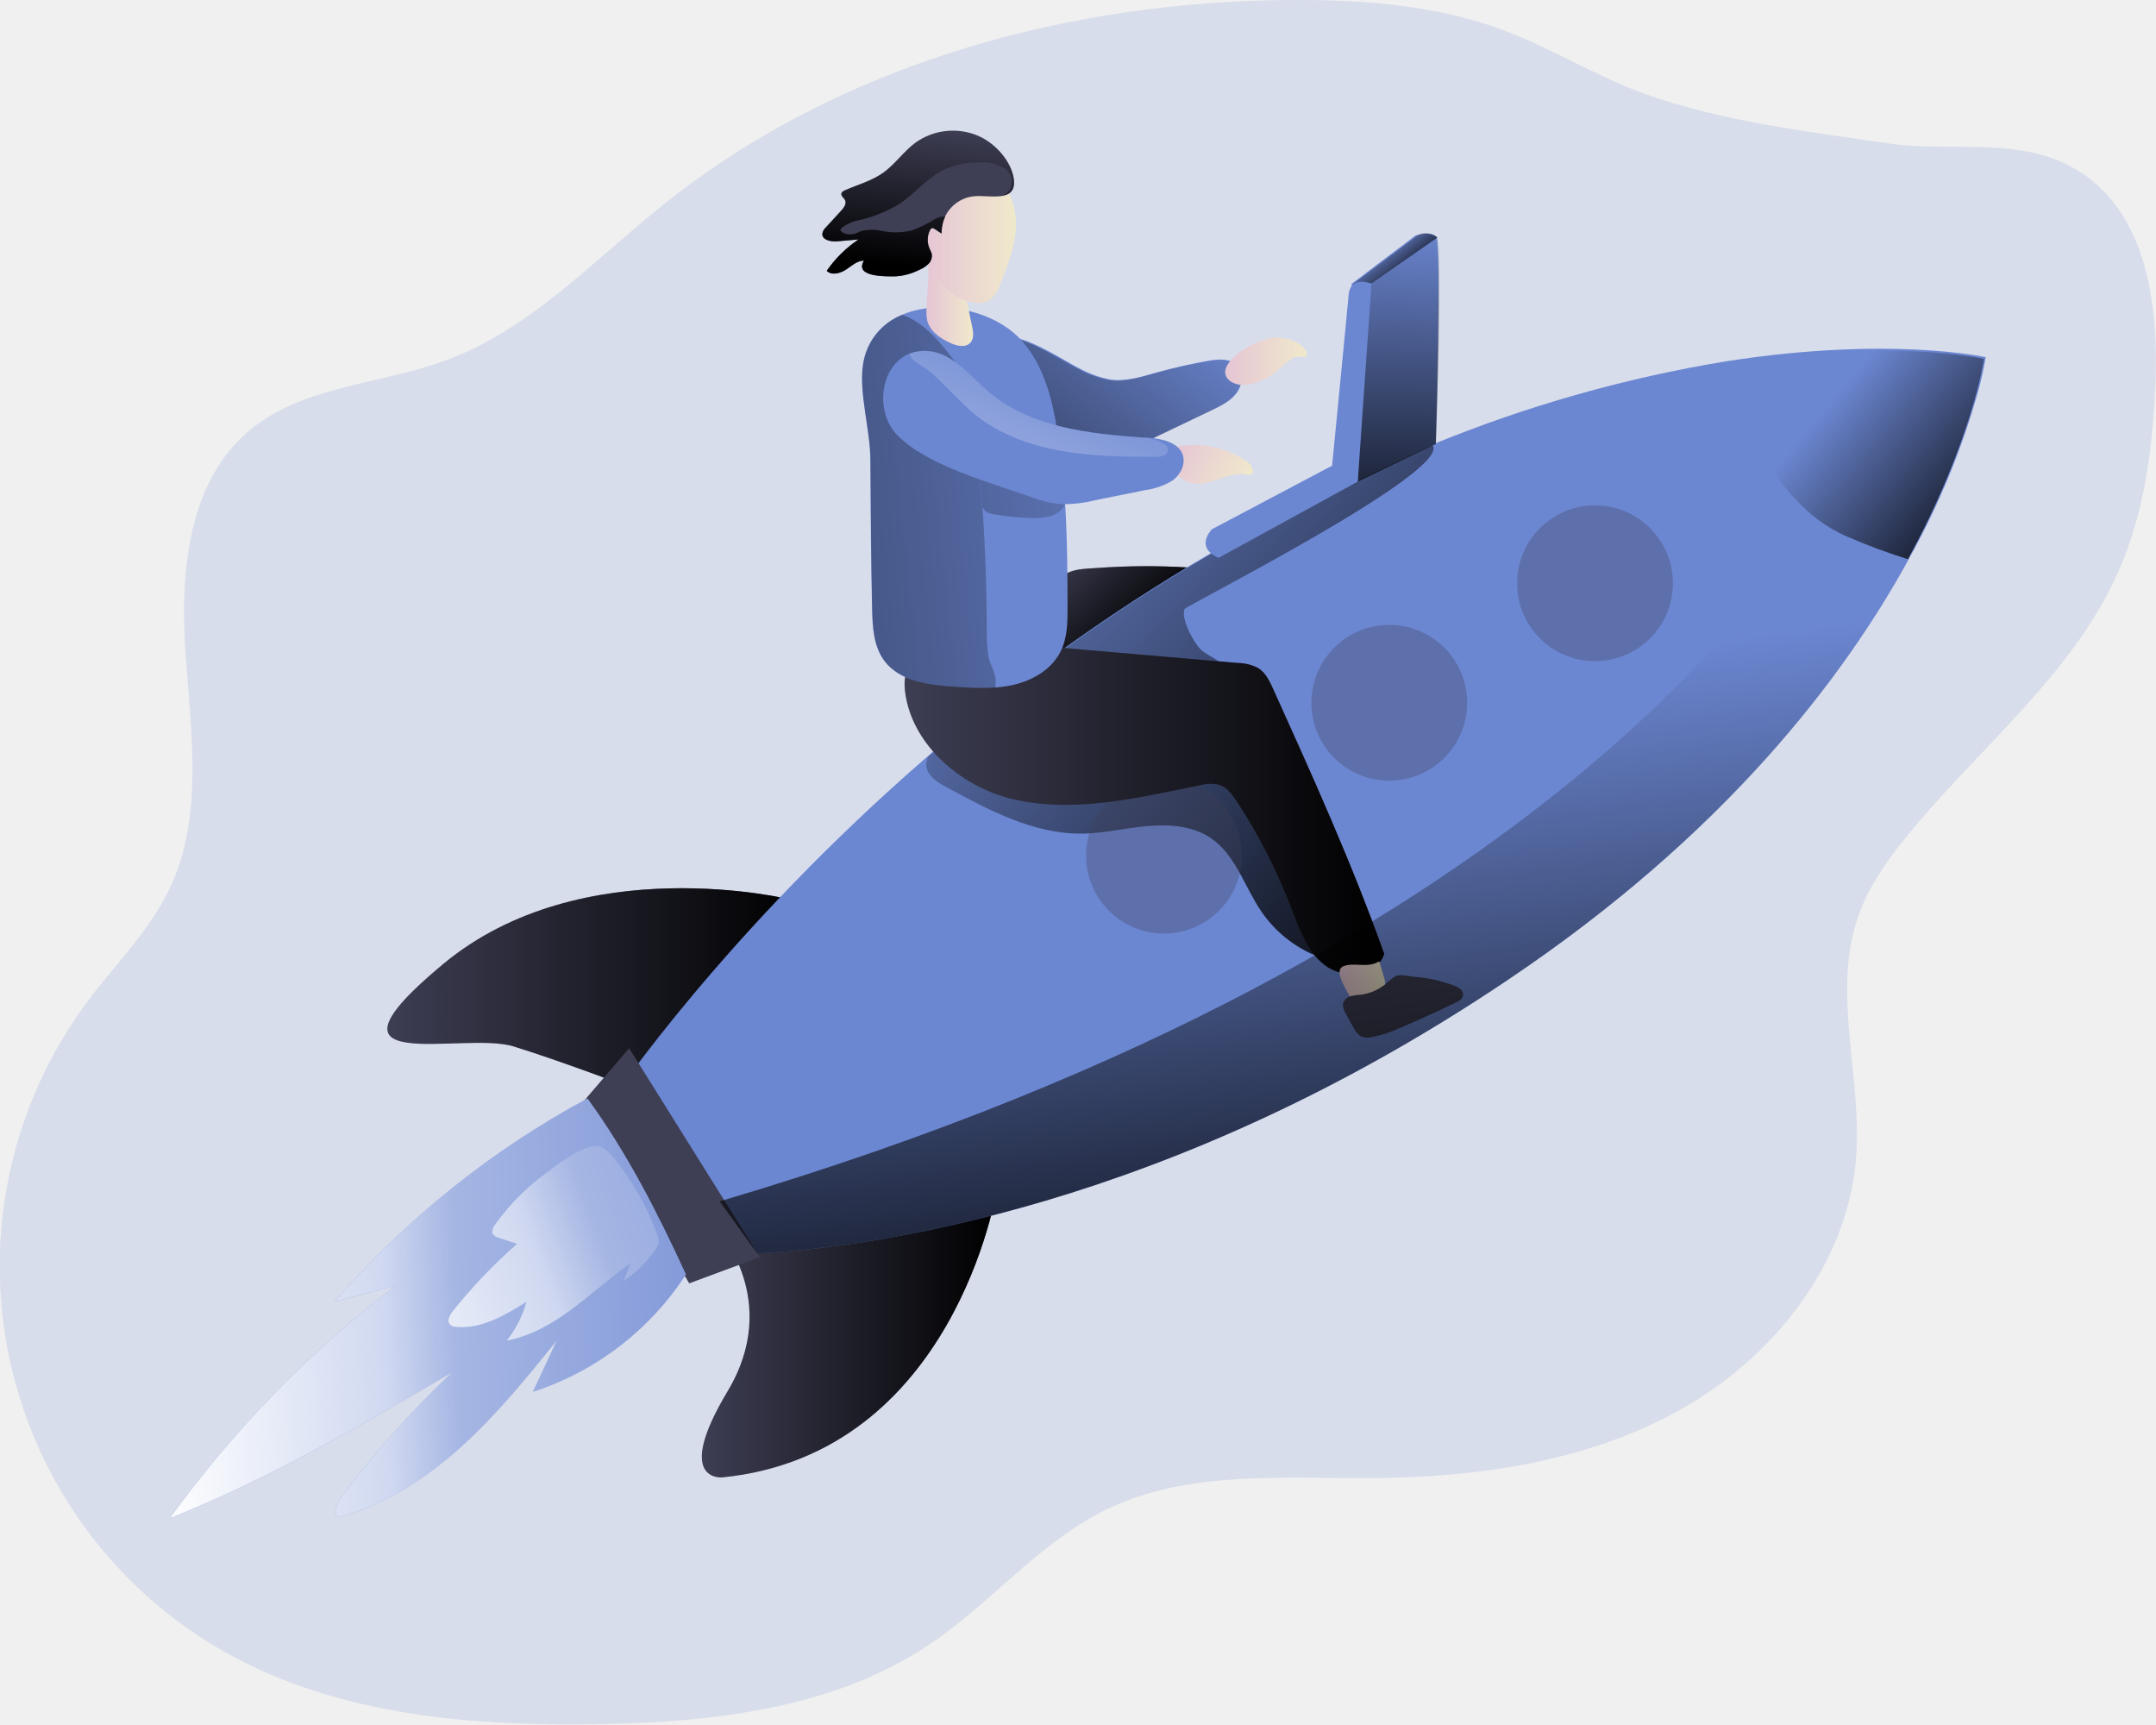
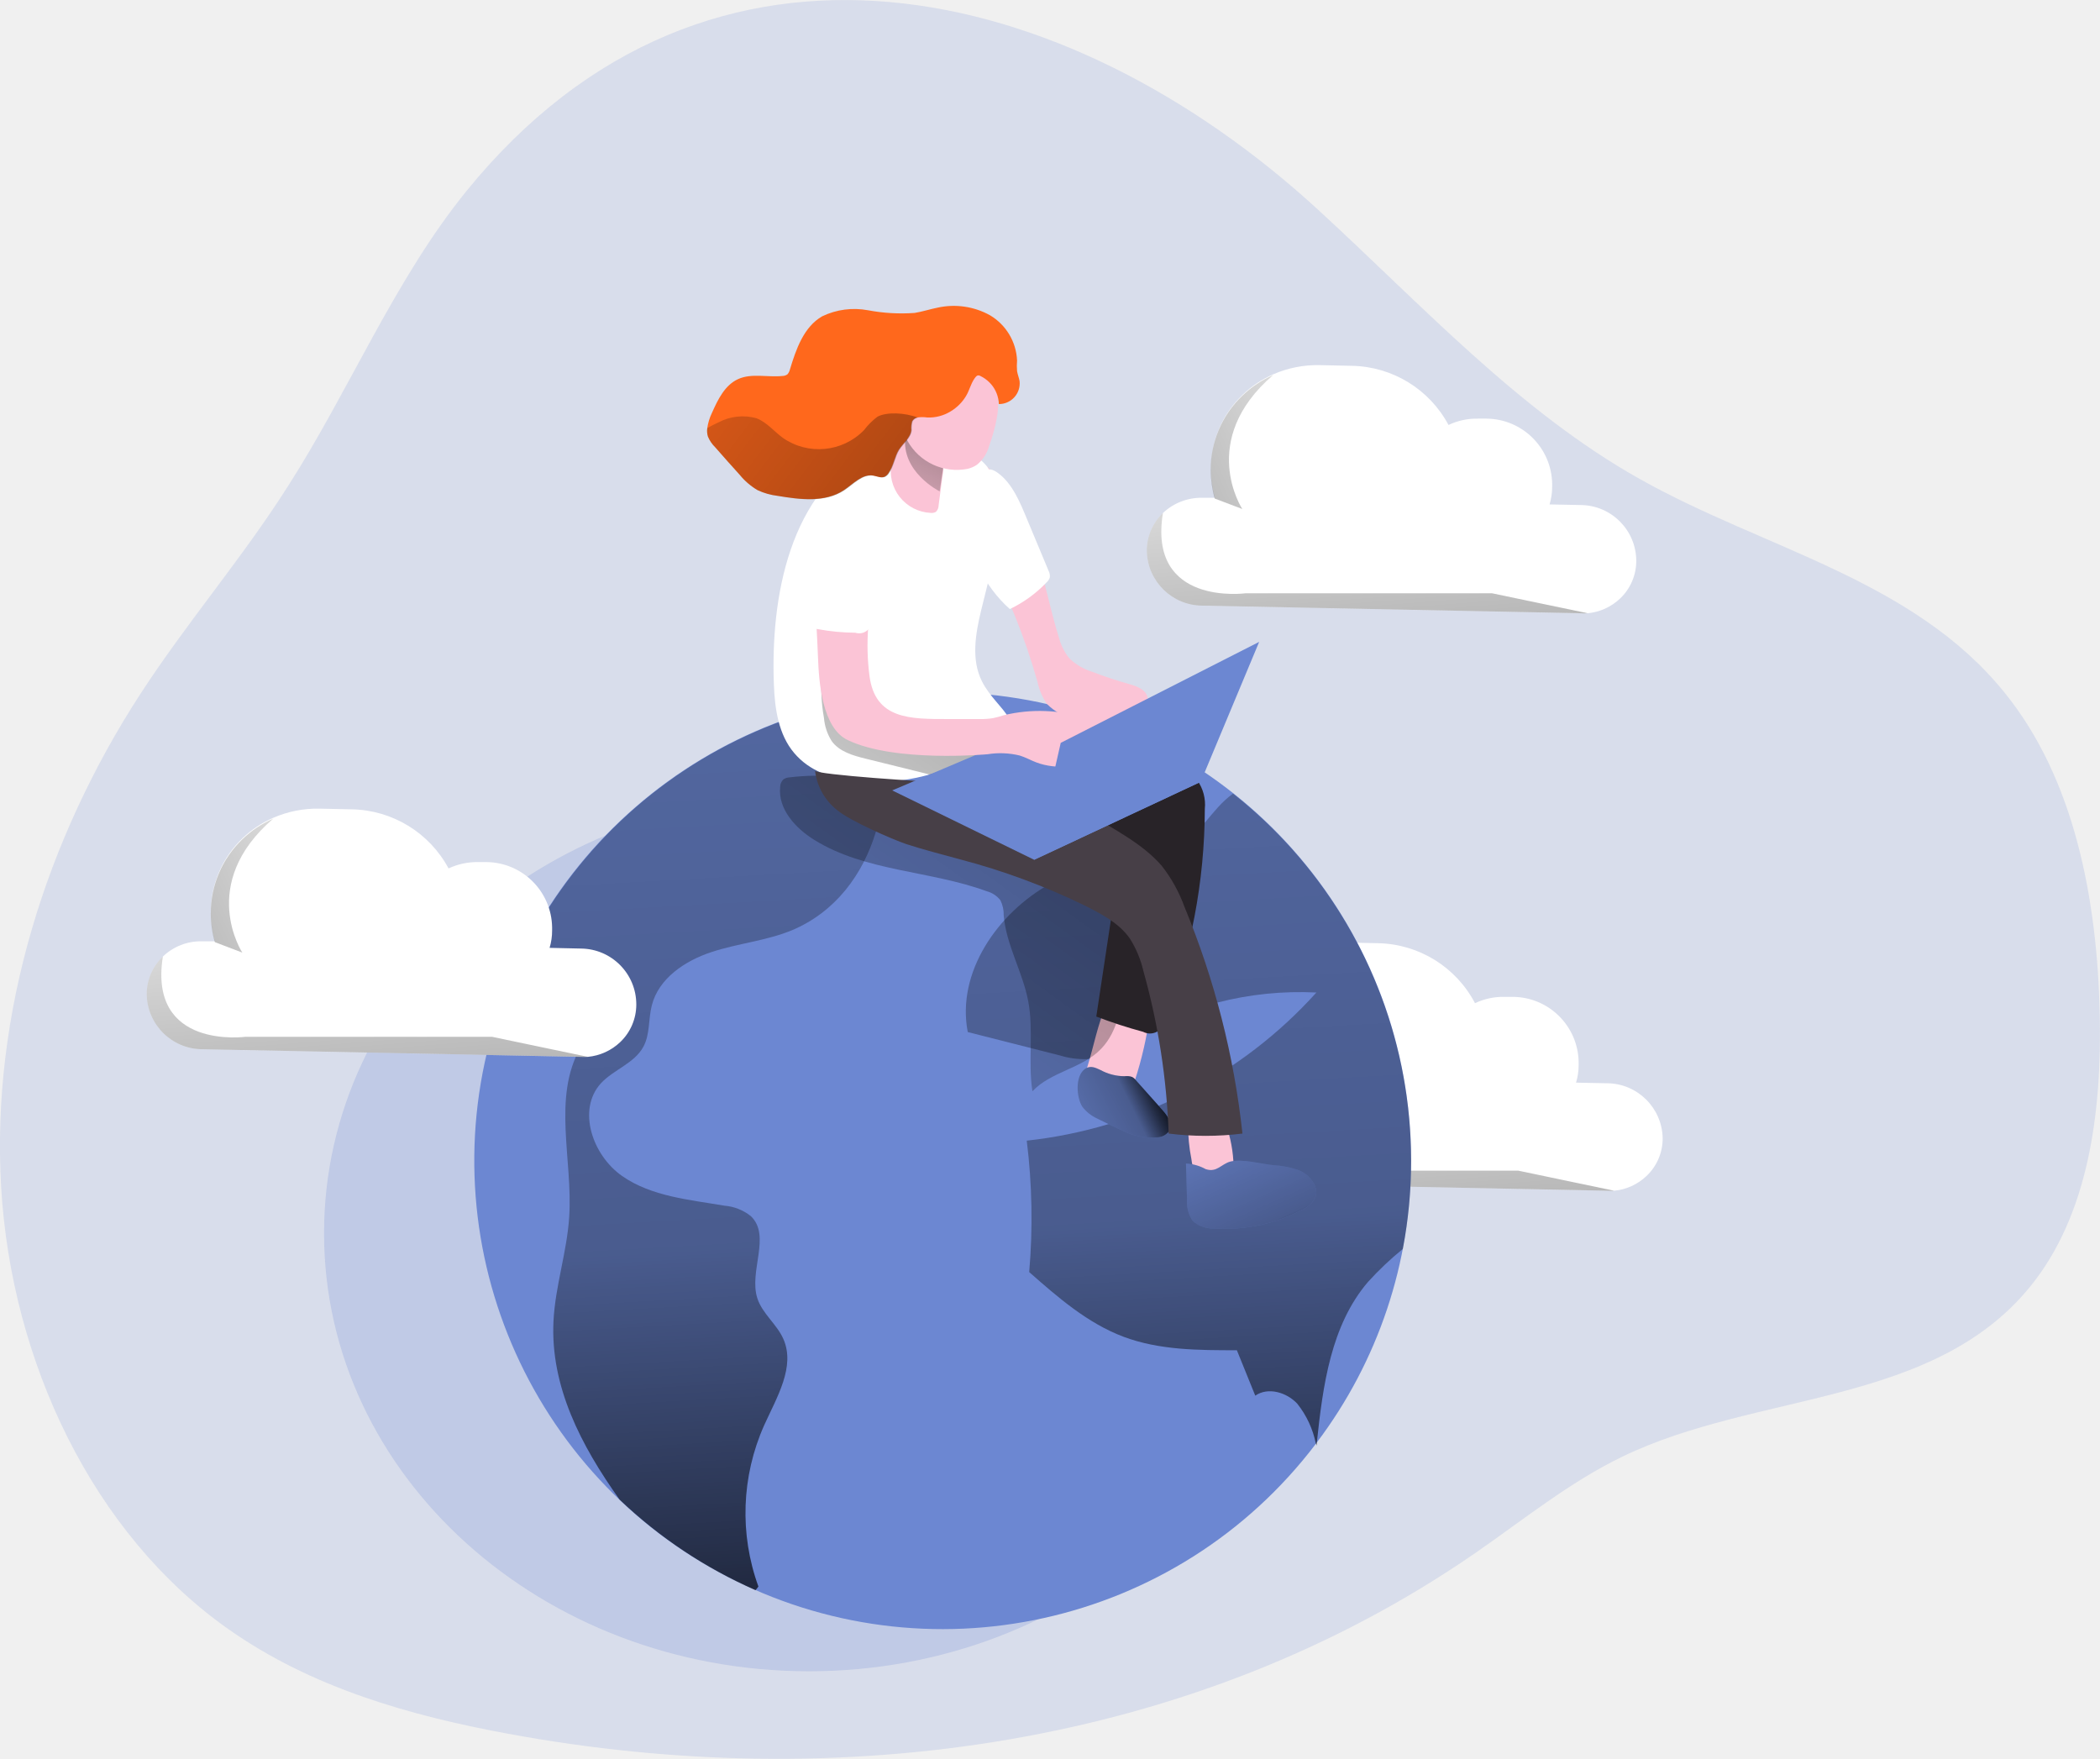
- <svg xmlns="http://www.w3.org/2000/svg" xmlns:xlink="http://www.w3.org/1999/xlink" id="Layer_1" data-name="Layer 1" viewBox="0 0 459.3 367.32">
+ <svg xmlns="http://www.w3.org/2000/svg" xmlns:xlink="http://www.w3.org/1999/xlink" id="Layer_1" data-name="Layer 1" viewBox="0 0 275.15 230.42">
  <defs>
-     <linearGradient id="linear-gradient" x1="101.98" y1="220.24" x2="190.22" y2="220.24" gradientUnits="userSpaceOnUse">
-       <stop offset="0" stop-opacity="0" />
-       <stop offset="0.99" />
+     <linearGradient id="linear-gradient" x1="206.37" y1="182.09" x2="201.84" y2="123.73" gradientUnits="userSpaceOnUse">
+       <stop offset="0.01" />
+       <stop offset="0.13" stop-opacity="0.69" />
+       <stop offset="0.25" stop-opacity="0.32" />
+       <stop offset="1" stop-opacity="0" />
    </linearGradient>
-     <linearGradient id="linear-gradient-2" x1="168.97" y1="290.76" x2="231.79" y2="290.76" xlink:href="#linear-gradient" />
-     <linearGradient id="linear-gradient-3" x1="271.85" y1="69.17" x2="204.88" y2="153.15" xlink:href="#linear-gradient" />
-     <linearGradient id="linear-gradient-4" x1="242.81" y1="129.08" x2="260.67" y2="147.9" xlink:href="#linear-gradient" />
-     <linearGradient id="linear-gradient-5" x1="229.57" y1="101.95" x2="344.78" y2="205.56" xlink:href="#linear-gradient" />
-     <linearGradient id="linear-gradient-6" x1="411.55" y1="92.31" x2="448.71" y2="123.2" xlink:href="#linear-gradient" />
-     <linearGradient id="linear-gradient-7" x1="212.14" y1="181.45" x2="314.31" y2="181.45" xlink:href="#linear-gradient" />
-     <linearGradient id="linear-gradient-8" x1="287.8" y1="108.96" x2="41.77" y2="135.69" xlink:href="#linear-gradient" />
-     <linearGradient id="linear-gradient-9" x1="216.81" y1="72.99" x2="226.77" y2="72.99" gradientUnits="userSpaceOnUse">
-       <stop offset="0" stop-color="#e5c5d5" />
-       <stop offset="0.42" stop-color="#ead4d1" />
-       <stop offset="1" stop-color="#f0e9cb" />
-     </linearGradient>
-     <linearGradient id="linear-gradient-10" x1="216.32" y1="60.95" x2="235.89" y2="60.95" xlink:href="#linear-gradient-9" />
-     <linearGradient id="linear-gradient-11" x1="216.67" y1="36.52" x2="213.89" y2="66.55" xlink:href="#linear-gradient" />
-     <linearGradient id="linear-gradient-12" x1="280.47" y1="86.4" x2="297.91" y2="86.4" xlink:href="#linear-gradient-9" />
-     <linearGradient id="linear-gradient-13" x1="-1514.82" y1="-432.12" x2="-1497.46" y2="-432.12" gradientTransform="translate(1399.54 1202.26) rotate(28.24)" xlink:href="#linear-gradient-9" />
-     <linearGradient id="linear-gradient-14" x1="317.13" y1="57.03" x2="315.68" y2="134.25" xlink:href="#linear-gradient" />
-     <linearGradient id="linear-gradient-15" x1="314.39" y1="62.4" x2="320.7" y2="69.61" xlink:href="#linear-gradient" />
-     <linearGradient id="linear-gradient-16" x1="304.83" y1="218.55" x2="314.56" y2="218.55" xlink:href="#linear-gradient-9" />
-     <linearGradient id="linear-gradient-17" x1="205.63" y1="284.99" x2="52.15" y2="290.3" gradientUnits="userSpaceOnUse">
-       <stop offset="0.02" stop-color="#fff" stop-opacity="0" />
-       <stop offset="0.58" stop-color="#fff" stop-opacity="0.39" />
-       <stop offset="0.68" stop-color="#fff" stop-opacity="0.68" />
-       <stop offset="1" stop-color="#fff" />
-     </linearGradient>
-     <linearGradient id="linear-gradient-18" x1="224.82" y1="241.94" x2="89.68" y2="291.65" xlink:href="#linear-gradient-17" />
-     <linearGradient id="linear-gradient-19" x1="247.49" y1="79.03" x2="218.53" y2="148.16" xlink:href="#linear-gradient-17" />
-     <linearGradient id="linear-gradient-20" x1="304.84" y1="156.51" x2="325.11" y2="304.19" xlink:href="#linear-gradient" />
+     <linearGradient id="linear-gradient-2" x1="161.38" y1="150.67" x2="212.51" y2="126.88" xlink:href="#linear-gradient" />
+     <linearGradient id="linear-gradient-3" x1="121.93" y1="260.13" x2="100.9" y2="-112.06" xlink:href="#linear-gradient" />
+     <linearGradient id="linear-gradient-4" x1="183.75" y1="256.64" x2="162.71" y2="-115.56" xlink:href="#linear-gradient" />
+     <linearGradient id="linear-gradient-5" x1="955.21" y1="145.56" x2="974.46" y2="155.11" gradientTransform="matrix(-1, 0, 0, 1, 1129.59, 0)" xlink:href="#linear-gradient" />
+     <linearGradient id="linear-gradient-6" x1="939.55" y1="170.59" x2="950.72" y2="145.46" gradientTransform="matrix(-1, 0, 0, 1, 1129.59, 0)" xlink:href="#linear-gradient" />
+     <linearGradient id="linear-gradient-7" x1="957.62" y1="86.47" x2="1028.45" y2="184.64" gradientTransform="matrix(-1, 0, 0, 1, 1129.59, 0)" xlink:href="#linear-gradient" />
+     <linearGradient id="linear-gradient-8" x1="154.75" y1="76.42" x2="111.3" y2="139.71" xlink:href="#linear-gradient" />
+     <linearGradient id="linear-gradient-9" x1="983.37" y1="56.47" x2="992.55" y2="76.53" gradientTransform="matrix(-1, 0, 0, 1, 1129.59, 0)" xlink:href="#linear-gradient" />
+     <linearGradient id="linear-gradient-10" x1="71.9" y1="164.55" x2="67.36" y2="106.18" xlink:href="#linear-gradient" />
+     <linearGradient id="linear-gradient-11" x1="26.9" y1="133.12" x2="78.04" y2="109.34" xlink:href="#linear-gradient" />
+     <linearGradient id="linear-gradient-12" x1="202.92" y1="106.43" x2="198.38" y2="48.07" xlink:href="#linear-gradient" />
+     <linearGradient id="linear-gradient-13" x1="157.92" y1="75.01" x2="209.05" y2="51.22" xlink:href="#linear-gradient" />
+     <linearGradient id="linear-gradient-14" x1="153.88" y1="80.39" x2="94.78" y2="35.33" xlink:href="#linear-gradient" />
  </defs>
-   <path d="M369.69,29.35c-10.32-3.75-19.73-9.67-30-13.51-13.94-5.2-29-6.44-43.92-6.42-48.11,0-97.19,13.41-134.79,43.42C146,64.77,132.54,79.46,114.61,86.11c-14.19,5.28-30.87,5.41-42.35,15.28-12.84,11-14.43,30.19-13.28,47.09s3.9,34.75-3.32,50.07c-4.24,9-11.51,16.11-17.47,24.07a94.39,94.39,0,0,0,30,139.16c23.61,13,51.6,15.36,78.57,14.91,24.62-.41,50.37-3.3,70.8-17.05,13.16-8.87,23.5-21.87,37.79-28.77,17.23-8.3,37.33-6.48,56.46-6.6,22.66-.16,45.88-3.52,65.65-14.6s35.6-30.91,37.4-53.49c1.37-17.33-5.28-35.4.53-51.77,2.21-6.23,6.1-11.72,10.27-16.84C441,168.66,461.31,153,471,130.6c5.25-12.12,7-25.47,7.62-38.66.76-16.61-1.48-35.75-15.11-45.29C451.15,38,435.93,42,422,40,404.88,37.51,386,35.25,369.69,29.35Z" transform="translate(-19.46 -9.42)" fill="#6c87d2" opacity="0.18" style="isolation:isolate" />
-   <path d="M187.74,201s-44.24-10.85-73.88,13.77,4.18,14.2,15,17.54,27.13,9.6,27.13,9.6S201.1,220.6,187.74,201Z" transform="translate(-19.46 -9.42)" fill="#3e3e54" />
-   <path d="M187.74,201s-44.24-10.85-73.88,13.77,4.18,14.2,15,17.54,27.13,9.6,27.13,9.6S201.1,220.6,187.74,201Z" transform="translate(-19.46 -9.42)" fill="url(#linear-gradient)" />
-   <path d="M172.24,271.24s27.83-18.36,45.08-12.8l14.47,4.45s-8.9,56.22-58.44,61.23c0,0-10.57,1.11,1.12-18.37S172.24,271.24,172.24,271.24Z" transform="translate(-19.46 -9.42)" fill="#3e3e54" />
-   <path d="M172.24,271.24s27.83-18.36,45.08-12.8l14.47,4.45s-8.9,56.22-58.44,61.23c0,0-10.57,1.11,1.12-18.37S172.24,271.24,172.24,271.24Z" transform="translate(-19.46 -9.42)" fill="url(#linear-gradient-2)" />
-   <path d="M249.75,88.06a22.12,22.12,0,0,0,6.35,2.22c3.27.43,6.52-.61,9.69-1.5A113.58,113.58,0,0,1,277,86.25c2.08-.35,4.51-.54,6,1s1.19,4.2-.11,5.91-3.31,2.69-5.25,3.62l-11.38,5.43a35.83,35.83,0,0,1-6.08,2.46c-8.67,2.34-17.67-2-25.22-6.83-2.91-1.88-6.06-4.36-6.18-7.82a11.43,11.43,0,0,1,.84-4A9.09,9.09,0,0,1,232,81.85C235.44,78.88,246.28,86.43,249.75,88.06Z" transform="translate(-19.46 -9.42)" fill="#6c87d2" />
-   <path d="M249.51,88.18a22.12,22.12,0,0,0,6.35,2.22c3.27.43,6.52-.61,9.69-1.5a110.77,110.77,0,0,1,11.25-2.52c2.07-.36,4.51-.55,6,1s1.19,4.19-.11,5.9-3.31,2.69-5.25,3.62l-11.38,5.43a35.83,35.83,0,0,1-6.08,2.46c-8.67,2.34-17.67-2-25.22-6.83-2.91-1.87-6.06-4.36-6.18-7.82a11.11,11.11,0,0,1,.84-4A9.12,9.12,0,0,1,231.72,82C235.2,79,246,86.56,249.51,88.18Z" transform="translate(-19.46 -9.42)" fill="url(#linear-gradient-3)" />
-   <path d="M272.37,130.29c-3.23,5-7.38,9.41-11.5,13.74s-8.24,8.59-13.72,10.62c-2.7,1-5.9,1.34-8.36-.18-2.67-1.64-3.77-5.15-3.27-8.25a16.61,16.61,0,0,1,4.43-8.17,44.44,44.44,0,0,1,5.66-5.81c2.26-1.72,4.66-1.63,7.61-1.84A144,144,0,0,1,272.37,130.29Z" transform="translate(-19.46 -9.42)" fill="#3e3e54" />
-   <path d="M272.37,130.29c-3.23,5-7.38,9.41-11.5,13.74s-8.24,8.59-13.72,10.62c-2.7,1-5.9,1.34-8.36-.18-2.67-1.64-3.77-5.15-3.27-8.25a16.61,16.61,0,0,1,4.43-8.17,44.44,44.44,0,0,1,5.66-5.81c2.26-1.72,4.66-1.63,7.61-1.84A144,144,0,0,1,272.37,130.29Z" transform="translate(-19.46 -9.42)" fill="url(#linear-gradient-4)" />
-   <path d="M442.48,85.5a68.2,68.2,0,0,1-1.58,7.17,163.82,163.82,0,0,1-14.62,35.51c-13.92,25.53-39.42,59-85.66,90-72.6,48.86-136.32,57-159.83,58.23-6.22.35-9.63.22-9.63.22l-21.29-33s24-35.73,67.32-73.2h0a394.33,394.33,0,0,1,64.71-45.76,368,368,0,0,1,42.76-20.58,287.73,287.73,0,0,1,62.66-17.73C422.13,80.94,442.48,85.5,442.48,85.5Z" transform="translate(-19.46 -9.42)" fill="#6c87d2" />
-   <path d="M271.85,139.12c-1,1.85,2.11,7.75,3.81,9s3.78,2,5,3.74a2.63,2.63,0,0,1,.53,2.19c-.32,1.12-1.6,1.62-2.71,2l-29.84,9.18a4.8,4.8,0,0,0-2.22,1.13c-1.2,1.28-.6,3.52.77,4.59a8,8,0,0,0,5,1.24c9.65,0,20.25-4,28.33,1.24a24.26,24.26,0,0,1,5.89,6,83,83,0,0,1,12.9,25.07c.87,2.78,1.59,5.81.59,8.55a26.28,26.28,0,0,1-11.68-9.39c-3.62-5.28-5.48-12.06-10.75-15.68-3.85-2.65-8.83-3-13.49-2.61s-9.25,1.56-13.92,1.62c-10.4.13-20-5-29.16-10-1.91-1-4.08-2.49-4.12-4.67a3.62,3.62,0,0,1,.42-1.72h0a394.33,394.33,0,0,1,64.71-45.76,368,368,0,0,1,42.76-20.58C328.63,109.89,272.28,138.35,271.85,139.12Z" transform="translate(-19.46 -9.42)" fill="url(#linear-gradient-5)" />
-   <path d="M442.11,85.86s-2.47,17.5-16.2,42.68a131.42,131.42,0,0,1-13-4.84c-17.42-7.46-24.6-31.85-25.92-36.91C421.76,81.31,442.11,85.86,442.11,85.86Z" transform="translate(-19.46 -9.42)" fill="url(#linear-gradient-6)" />
-   <circle cx="339.79" cy="124.24" r="16.6" fill="#3e3e54" opacity="0.31" />
-   <circle cx="295.96" cy="149.7" r="16.6" fill="#3e3e54" opacity="0.31" />
-   <circle cx="247.96" cy="182.26" r="16.6" fill="#3e3e54" opacity="0.31" />
-   <polygon points="134.03 223.27 161.86 267.79 146.83 273.36 124.01 234.96 134.03 223.27" fill="#3e3e54" />
-   <path d="M235,179.59c13.15,3.18,26.87-.25,40.14-2.9a8,8,0,0,1,4.18-.06c1.57.55,2.62,2,3.54,3.39a115.68,115.68,0,0,1,11.39,22.19c1.8,4.69,3.49,9.79,7.49,12.83s11.14,2.36,12.59-2.45c-6.83-19.21-15.24-37.81-23.64-56.39-.76-1.68-1.6-3.46-3.16-4.45a9.6,9.6,0,0,0-4.43-1.11l-47.36-4.09c-10.64-.92-26.64-2.33-23.07,12.47C215.13,169.34,225,177.17,235,179.59Z" transform="translate(-19.46 -9.42)" fill="#3e3e54" />
-   <path d="M235,179.59c13.15,3.18,26.87-.25,40.14-2.9a8,8,0,0,1,4.18-.06c1.57.55,2.62,2,3.54,3.39a115.68,115.68,0,0,1,11.39,22.19c1.8,4.69,3.49,9.79,7.49,12.83s11.14,2.36,12.59-2.45c-6.83-19.21-15.24-37.81-23.64-56.39-.76-1.68-1.6-3.46-3.16-4.45a9.6,9.6,0,0,0-4.43-1.11l-47.36-4.09c-10.64-.92-26.64-2.33-23.07,12.47C215.13,169.34,225,177.17,235,179.59Z" transform="translate(-19.46 -9.42)" fill="url(#linear-gradient-7)" />
-   <path d="M246.88,138.65c0,3.23,0,6.57-1.45,9.47-1.85,3.8-5.84,6.19-10,7.16a27.12,27.12,0,0,1-4,.59,65.18,65.18,0,0,1-8.61-.19c-5.49-.36-11.72-1.11-15-5.53-2.3-3.11-2.5-7.25-2.59-11.12-.24-10.58-.29-21.16-.37-31.74,0-6.05-2.45-14.21-1.59-20a13.36,13.36,0,0,1,8.37-10.82c8.11-3.47,19.89-.92,25.64,5.69,4.61,5.28,6.39,12.43,7.47,19.36C246.72,113.75,246.87,126.23,246.88,138.65Z" transform="translate(-19.46 -9.42)" fill="#6c87d2" />
-   <path d="M228.84,118.49q.78,12,.84,24a42.8,42.8,0,0,0,.32,6.6c.27,1.67,1.34,3.21,1.53,4.79a6.57,6.57,0,0,1-.06,2,65.18,65.18,0,0,1-8.61-.19c-5.49-.36-11.72-1.11-15-5.53-2.3-3.11-2.5-7.25-2.59-11.12-.24-10.58-.29-21.16-.37-31.74,0-6.05-2.45-14.21-1.59-20a13.36,13.36,0,0,1,8.37-10.82,11.33,11.33,0,0,1,1.86.8c3.51,1.86,6.16,5,8.58,8.16a25.78,25.78,0,0,1,3.2,5.11A26.61,26.61,0,0,1,227,98c.62,5.25,1.12,10.52,1.53,15.8.22,2.82-.53,4.6,2.51,5.14a58.58,58.58,0,0,0,7.82.83c2.67.12,5.83-.19,7.24-2.46a5.18,5.18,0,0,0-.45-5.59,9.91,9.91,0,0,0-4.83-3.3c-1.86-.68-3.82-1.06-5.7-1.69a14,14,0,0,1-5.17-2.89,8,8,0,0,1-2.66-5.19" transform="translate(-19.46 -9.42)" fill="url(#linear-gradient-8)" />
-   <path d="M216.86,74.79a9.56,9.56,0,0,0,.12,2.88c.59,2.35,2.83,3.89,5.05,4.86,1.37.6,3.2,1,4.19-.15.77-.89.58-2.23.34-3.39l-1.32-6.31a21.09,21.09,0,0,0-1.15-4.13c-.58-1.35-4.41-6.85-6.35-5.45-.81.58-.47,4.54-.52,5.53Z" transform="translate(-19.46 -9.42)" fill="url(#linear-gradient-9)" />
-   <path d="M217.06,63.28a16,16,0,0,0,3.46,7.07,10.41,10.41,0,0,0,6.89,3.58,4.73,4.73,0,0,0,2.82-.55,6.46,6.46,0,0,0,2.21-3.25c2.27-5.51,4.57-11.57,2.85-17.29a7,7,0,0,0-3.1-4.29,7.71,7.71,0,0,0-5.26-.29c-3,.68-7.5,2.24-9.44,4.8S216.4,60.47,217.06,63.28Z" transform="translate(-19.46 -9.42)" fill="url(#linear-gradient-10)" />
-   <path d="M228.07,38.45a13.69,13.69,0,0,0-13.65,1.41c-2.52,1.89-4.32,4.61-6.89,6.42-2.42,1.71-5.35,2.49-8.06,3.69-.33.14-.7.35-.76.7-.1.54.53.89.78,1.38.38.75-.23,1.61-.8,2.24l-3.26,3.56a2.36,2.36,0,0,0-.77,1.34c-.11,1.37,1.83,1.76,3.2,1.64l4.52-.4a25.68,25.68,0,0,0-6.78,6.69c1,1.06,2.85.56,4.08-.25s2.4-2,3.86-1.92c-2.19,3.53,4.67,3.39,6.72,3.34a12.81,12.81,0,0,0,5-1.36,5.93,5.93,0,0,0,2-1.29,2.44,2.44,0,0,0,.7-2.19,6.28,6.28,0,0,0-.43-1,4.68,4.68,0,0,1,.06-4c.1-.19.23-.4.45-.43a.72.72,0,0,1,.49.17l1.51,1a7.7,7.7,0,0,1,7.32-8c3.12-.17,8.83,1.37,8.08-3.72C234.84,43.65,231.48,40,228.07,38.45Z" transform="translate(-19.46 -9.42)" fill="#3e3e54" />
-   <path d="M233.07,51.14A3.36,3.36,0,0,0,233,45a8.67,8.67,0,0,0-4.7-1,18,18,0,0,0-7.94,1.65c-3.4,1.7-5.86,4.83-9,7a28.33,28.33,0,0,1-8.65,3.61,9.23,9.23,0,0,0-3.9,1.64c-.18.17-.36.4-.28.63a.74.74,0,0,0,.24.26,3.22,3.22,0,0,0,2.66.45c.52-.14,1-.42,1.48-.6a9.55,9.55,0,0,1,4.57,0,14.78,14.78,0,0,0,6.35-.17,28.06,28.06,0,0,0,5-2.5,4.19,4.19,0,0,1,2-.42,8.09,8.09,0,0,0-.77,3.59l-1.51-1A.72.72,0,0,0,218,58c-.21,0-.35.24-.45.43a4.72,4.72,0,0,0-.06,4,5.44,5.44,0,0,1,.42,1,2.38,2.38,0,0,1-.68,2.19,6.49,6.49,0,0,1-2,1.3,13,13,0,0,1-5,1.35c-2,0-8.89.19-6.71-3.34-1.46,0-2.7,1.17-3.86,1.92s-3,1.3-4.08.25a25.53,25.53,0,0,1,6.78-6.69l-4.52.4c-1.38.12-3.31-.27-3.2-1.64a2.4,2.4,0,0,1,.76-1.34l3.27-3.56c.57-.63,1.18-1.49.8-2.24-.25-.49-.88-.85-.78-1.38.06-.36.43-.56.76-.71,2.7-1.19,5.64-2,8.06-3.67,2.58-1.81,4.38-4.55,6.89-6.42a13.65,13.65,0,0,1,13.65-1.42c3.4,1.59,6.77,5.2,7.33,9C235.75,49.9,234.66,50.82,233.07,51.14Z" transform="translate(-19.46 -9.42)" fill="url(#linear-gradient-11)" />
-   <path d="M289.59,81.6c2.83-.65,6.13,0,7.92,2.3a1.63,1.63,0,0,1,.4.92.58.58,0,0,1-.53.65h-2.09a21.7,21.7,0,0,0-3.92,3.08,13.5,13.5,0,0,1-5.95,2.79c-2.9.57-6.5-1.4-4.25-4.55C282.93,84.32,286.69,82.27,289.59,81.6Z" transform="translate(-19.46 -9.42)" fill="url(#linear-gradient-12)" />
-   <path d="M284.57,107.37a3.3,3.3,0,0,1,1.81,2.35.92.92,0,0,1-.09.49c-.27.46-.94.35-1.47.26-3.45-.62-6.73,2.07-10.24,2a6.2,6.2,0,0,1-4.26-1.85c-1-1.07-2-3.09-1.44-4.59.59-1.72,2.59-1.75,4.15-1.8A20.06,20.06,0,0,1,284.57,107.37Z" transform="translate(-19.46 -9.42)" fill="url(#linear-gradient-13)" />
-   <path d="M307.4,69.88,321,59.59s3.34-1.12,4.46.28-.14,44.06-.14,44.06l-16.84,7.93Z" transform="translate(-19.46 -9.42)" fill="#6c87d2" />
-   <path d="M307.6,70l13.63-10.29s3.34-1.12,4.46.28-.34,44-.34,44l-16.64,8Z" transform="translate(-19.46 -9.42)" fill="url(#linear-gradient-14)" />
-   <path d="M311.63,69.8,325.69,60s-2.51-1.81-4.46-.28S307.6,70,307.6,70Z" transform="translate(-19.46 -9.42)" fill="url(#linear-gradient-15)" />
-   <path d="M306.88,221.46a2.34,2.34,0,0,0,.47.73,2.09,2.09,0,0,0,.87.43,5.85,5.85,0,0,0,4.86-.8,3.41,3.41,0,0,0,1.31-1.55,4.89,4.89,0,0,0-.19-3l-.83-2.88a.22.22,0,0,0-.05-.11c-.07,0-.16,0-.23,0-2.41,1.44-5.25,0-7.55,1C303.6,216.22,306.17,220,306.88,221.46Z" transform="translate(-19.46 -9.42)" fill="url(#linear-gradient-16)" />
-   <path d="M309.68,221.26a16.24,16.24,0,0,0-2.41.33,2.38,2.38,0,0,0-1.7,1.58,3.26,3.26,0,0,0,.57,2.15c.58,1.07,1.16,2.14,1.78,3.19a4,4,0,0,0,1.53,1.7,3.55,3.55,0,0,0,2.12.16,25.94,25.94,0,0,0,6.15-2q6-2.53,11.91-5.41c.65-.32,1.37-.73,1.5-1.44a1.55,1.55,0,0,0-.49-1.35,4,4,0,0,0-1.28-.76,30.21,30.21,0,0,0-8.76-1.93c-1.06-.11-2.84-.61-3.83-.13s-1.94,1.66-3,2.3A10.47,10.47,0,0,1,309.68,221.26Z" transform="translate(-19.46 -9.42)" fill="#3e3e54" />
-   <path d="M269.19,111.81a14.75,14.75,0,0,1-5.7,2L252.64,116a26.78,26.78,0,0,1-7.29.8,25.06,25.06,0,0,1-6.5-1.61c-8.42-3-21.77-6.53-28.23-13.07-4.89-5-3.69-14.9,2.63-17.38a8.66,8.66,0,0,1,3.78-.56c5.36.34,9,5.27,13.12,8.74,8.84,7.54,21.18,8.85,32.8,9.71l.24,0,.78,0c3,.22,6.7,1,7.52,3.87C272,108.53,270.86,110.64,269.19,111.81Z" transform="translate(-19.46 -9.42)" fill="#6c87d2" />
-   <path d="M279.07,128.24,308.71,112l2.92-42.16s-4.5-1.86-4.87,2.41-3.52,36.36-3.52,36.36l-25.6,13.54S273.83,126,279.07,128.24Z" transform="translate(-19.46 -9.42)" fill="#6c87d2" />
-   <path d="M165.59,280.89a61.48,61.48,0,0,1-32.61,25l5.1-10.94c-6.4,7.92-12.85,15.88-20.43,22.69s-16.43,12.46-26.29,15c-1-1.45.07-3.39,1.13-4.8a208.31,208.31,0,0,1,23.29-26.11c-19.53,11.37-39.14,22.78-60.15,31.1a237.54,237.54,0,0,1,48-49.49l-12.88,3.32a189.35,189.35,0,0,1,53.86-43.26C153,254.89,159.69,268,165.59,280.89Z" transform="translate(-19.46 -9.42)" fill="#6c87d2" />
-   <path d="M165.59,280.89a61.48,61.48,0,0,1-32.61,25l5.1-10.94c-6.4,7.92-12.85,15.88-20.43,22.69s-16.43,12.46-26.29,15c-1-1.45.07-3.39,1.13-4.8a208.31,208.31,0,0,1,23.29-26.11c-19.53,11.37-39.14,22.78-60.15,31.1a237.54,237.54,0,0,1,48-49.49l-12.88,3.32a189.35,189.35,0,0,1,53.86-43.26C153,254.89,159.69,268,165.59,280.89Z" transform="translate(-19.46 -9.42)" fill="url(#linear-gradient-17)" />
-   <path d="M125,270.13c-.47.65-.94,1.52-.53,2.21a2.18,2.18,0,0,0,1.25.77l3.85,1.27a114,114,0,0,0-13.66,14.3c-.69.86-1.36,2.17-.57,2.94a2.07,2.07,0,0,0,1.33.47c5.35.48,10.34-2.48,14.9-5.32a22.9,22.9,0,0,1-4.22,8.26c5.16-1,9.83-3.67,14-6.78s8.1-6.67,12.4-9.68l-1.42,3.7a24.25,24.25,0,0,0,6.68-6.56,3,3,0,0,0,.41-3.5,57.52,57.52,0,0,0-9.09-16.07,8.34,8.34,0,0,0-2.5-2.31c-3.14-1.65-9.69,3.72-12.21,5.57A48.27,48.27,0,0,0,125,270.13Z" transform="translate(-19.46 -9.42)" fill="#6c87d2" />
-   <path d="M125,270.13c-.47.65-.94,1.52-.53,2.21a2.18,2.18,0,0,0,1.25.77l3.85,1.27a114,114,0,0,0-13.66,14.3c-.69.86-1.36,2.17-.57,2.94a2.07,2.07,0,0,0,1.33.47c5.35.48,10.34-2.48,14.9-5.32a22.9,22.9,0,0,1-4.22,8.26c5.16-1,9.83-3.67,14-6.78s8.1-6.67,12.4-9.68l-1.42,3.7a24.25,24.25,0,0,0,6.68-6.56,3,3,0,0,0,.41-3.5,57.52,57.52,0,0,0-9.09-16.07,8.34,8.34,0,0,0-2.5-2.31c-3.14-1.65-9.69,3.72-12.21,5.57A48.27,48.27,0,0,0,125,270.13Z" transform="translate(-19.46 -9.42)" fill="url(#linear-gradient-18)" />
-   <path d="M267.4,106.45a4.17,4.17,0,0,1-1.89.27c-6.68,0-13.41-.1-20-1.27s-13.09-3.51-18.29-7.7c-3.67-3-6.57-6.71-10.25-9.63-1-.83-3.6-1.87-3.73-3.38a8.66,8.66,0,0,1,3.78-.56c5.36.34,9,5.27,13.12,8.74,8.84,7.54,21.18,8.85,32.8,9.71l.24,0a10.44,10.44,0,0,1,4.19,1.27,1.75,1.75,0,0,1,.87.95A1.43,1.43,0,0,1,267.4,106.45Z" transform="translate(-19.46 -9.42)" fill="url(#linear-gradient-19)" />
-   <path d="M442.12,85.85l-1.23,6.82a162.62,162.62,0,0,1-14.61,35.51c-13.93,25.53-39.42,58.95-85.65,90-72.61,48.86-136.33,57-159.84,58.24l-8-11.11c183.88-54.29,227.32-141.17,232.38-141.89s20.28-37.64,20.28-37.64Z" transform="translate(-19.46 -9.42)" fill="url(#linear-gradient-20)" />
-   <path d="M234.82,49.13a3.7,3.7,0,0,1-1.75,2,11.16,11.16,0,0,1-2,1l-7.85,3.16a6.69,6.69,0,0,1-2.48.34,4.19,4.19,0,0,0-2,.42,28.06,28.06,0,0,1-5,2.5,14.78,14.78,0,0,1-6.35.17,9.55,9.55,0,0,0-4.57,0c-.5.18-1,.46-1.48.6a3.22,3.22,0,0,1-2.66-.45.74.74,0,0,1-.24-.26c-.08-.23.1-.46.28-.63a9.23,9.23,0,0,1,3.9-1.64,28.33,28.33,0,0,0,8.65-3.61c3.16-2.13,5.62-5.26,9-7a18,18,0,0,1,7.94-1.65,8.67,8.67,0,0,1,4.7,1A3.71,3.71,0,0,1,234.82,49.13Z" transform="translate(-19.46 -9.42)" fill="none" />
+   <path d="M82.85,28.82c-9.41,11.59-15.27,26-23.38,38.66-6,9.46-13.32,17.93-19.42,27.35-12.16,18.76-19.5,41.63-18.16,64.48s12,45.41,29.77,57.92c10.91,7.69,23.82,11.34,36.66,13.71,43.23,8,89.76,1.84,126.7-23.67,6.34-4.38,12.41-9.32,19.29-12.64,17.67-8.54,40.59-6.56,53.4-22.24,7.71-9.44,9.41-22.94,9.15-35.53-.31-15.12-3.27-31-12.48-42.34-12-14.87-31.6-18.85-47.82-28C220.75,57.65,208,43.7,194.42,31.24,161.75,1.25,114.75-10.47,82.85,28.82Z" transform="translate(-21.74 -3.78)" fill="#6c87d2" opacity="0.18" style="isolation:isolate" />
+   <path d="M239.59,152.93a6.76,6.76,0,0,1-2.13,4.94,7.09,7.09,0,0,1-4.23,1.92,5.26,5.26,0,0,1-.89,0l-49.67-1a7.31,7.31,0,0,1-7.23-7.19,6.8,6.8,0,0,1,2.11-4.95,7.27,7.27,0,0,1,5.12-2l1.69,0a13.84,13.84,0,0,1-.53-3.77,13.39,13.39,0,0,1,4.18-9.74,13.85,13.85,0,0,1,4-2.67,14.45,14.45,0,0,1,6.08-1.2l4.22.09A14.66,14.66,0,0,1,215,135.22a8.59,8.59,0,0,1,3.9-.83l1.09,0a8.68,8.68,0,0,1,8.59,8.53v.41a8,8,0,0,1-.34,2.3l4.11.08A7.34,7.34,0,0,1,239.59,152.93Z" transform="translate(-21.74 -3.78)" fill="#fff" />
+   <path d="M233.23,159.79a5.26,5.26,0,0,1-.89,0l-49.67-1a7.31,7.31,0,0,1-7.23-7.19,6.8,6.8,0,0,1,2.11-4.95c-2,12.27,10.85,10.51,10.85,10.51h32.27Z" transform="translate(-21.74 -3.78)" fill="url(#linear-gradient)" />
+   <path d="M188,146.13l-3.61-1.37a13.84,13.84,0,0,1-.53-3.77,13.39,13.39,0,0,1,4.18-9.74,13.85,13.85,0,0,1,4-2.67C182.05,137.14,188,146.13,188,146.13Z" transform="translate(-21.74 -3.78)" fill="url(#linear-gradient-2)" />
+   <ellipse cx="106" cy="161.58" rx="63.54" ry="57.39" fill="#6c87d2" opacity="0.23" style="isolation:isolate" />
+   <path d="M206.63,155.85a61.13,61.13,0,0,1-12.35,36.92h0l-.13.18a61.37,61.37,0,1,1,12.48-37.1Z" transform="translate(-21.74 -3.78)" fill="#6c87d2" />
+   <path d="M125.51,125.66c-3.37,1.39-7.09,1.72-10.55,2.86s-6.93,3.44-7.82,7c-.46,1.79-.22,3.78-1.1,5.4-1.17,2.18-3.91,3-5.57,4.8-3.16,3.48-1.08,9.45,2.78,12.14s8.79,3.1,13.41,3.89a6.35,6.35,0,0,1,3.46,1.37c2.69,2.57-.29,7.22.85,10.76.64,2,2.53,3.37,3.39,5.29,1.65,3.66-.85,7.7-2.5,11.36a28.22,28.22,0,0,0-.75,21.12,4.12,4.12,0,0,1-.38.47,61.81,61.81,0,0,1-17.81-11.86c-5.07-7.11-9.08-14.86-8.66-23.38.23-4.62,1.77-9.08,2.06-13.68.48-7.47-2.22-15.58,1.44-22.1,2-3.61,5.9-7.57,3.72-11.07-3.85.56-8,.65-11.53-.69a61.4,61.4,0,0,1,46.18-34.14C139.93,106.06,136.91,120.86,125.51,125.66Z" transform="translate(-21.74 -3.78)" fill="url(#linear-gradient-3)" />
+   <path d="M206.63,155.85a61.25,61.25,0,0,1-1.09,11.57,41.62,41.62,0,0,0-4.57,4.33c-4.85,5.68-5.9,13.56-6.69,21h0c0,.16,0,.32-.05.47,0-.1,0-.19-.08-.29a12.35,12.35,0,0,0-2.43-5.23c-1.38-1.49-3.83-2.23-5.51-1.06q-1.2-3-2.41-5.95c-5,0-10.16,0-14.86-1.77s-8.59-5.16-12.35-8.47a82.61,82.61,0,0,0-.32-17.22,59.76,59.76,0,0,0,37.95-19.41,43.36,43.36,0,0,0-25,6.45c-1.6,1-3.22,2.12-5.09,2.28a11,11,0,0,1-3.5-.48L148.54,139c-1.51-7.78,3.88-15.59,10.81-19.44,5.2-2.88,11.51-2.32,16.5-4.84,3.42-1.72,4.42-4.73,7.41-6.94l.06,0A61.26,61.26,0,0,1,206.63,155.85Z" transform="translate(-21.74 -3.78)" fill="url(#linear-gradient-4)" />
+   <path d="M164.25,143.42c-.36,1.18-.7,2.56,0,3.55a3,3,0,0,0,1.31.93,3.59,3.59,0,0,0,3.73-.39,4.84,4.84,0,0,0,1.13-2.12,49.31,49.31,0,0,0,2-8.81,1.59,1.59,0,0,0,0-.84,1.43,1.43,0,0,0-.71-.64c-1.59-.85-4.08-1.53-5,.35C165.58,137.87,165.05,140.86,164.25,143.42Z" transform="translate(-21.74 -3.78)" fill="#fbc4d6" />
+   <path d="M169.06,144.79a2.24,2.24,0,0,1,1,.09,1.76,1.76,0,0,1,.56.49l3.45,3.87c.67.75,1.37,1.78.9,2.67a2,2,0,0,1-1.48.88,8.77,8.77,0,0,1-4.84-.95c-1.06-.46-2.11-1-3.14-1.5a5.18,5.18,0,0,1-1.95-1.54c-.79-1.2-1-4.08.38-5,.71-.45,1.33-.13,2,.18A6.65,6.65,0,0,0,169.06,144.79Z" transform="translate(-21.74 -3.78)" fill="#6c87d2" />
+   <path d="M183.37,156.6a1.48,1.48,0,0,1-.07.66,1.31,1.31,0,0,1-.5.49,4.28,4.28,0,0,1-2.22.75,2.58,2.58,0,0,1-2.09-.94,4.3,4.3,0,0,1-.65-1.93,22.45,22.45,0,0,1-.43-4.48.62.62,0,0,1,.59-.74c1.24-.26,3.71-.91,4.34.61A17.66,17.66,0,0,1,183.37,156.6Z" transform="translate(-21.74 -3.78)" fill="#fbc4d6" />
+   <path d="M188.62,156.45a11.8,11.8,0,0,1,3.13.6,3.89,3.89,0,0,1,2.28,2.09,2.16,2.16,0,0,1,.07,1.5,3.23,3.23,0,0,1-1.7,1.61,21.68,21.68,0,0,1-11.58,2.49,4,4,0,0,1-2.81-1,4.4,4.4,0,0,1-.74-2.81l-.14-4.7a5.85,5.85,0,0,1,2.58.73c1.48.5,2.06-.7,3.28-1C184.58,155.59,187,156.29,188.62,156.45Z" transform="translate(-21.74 -3.78)" fill="#6c87d2" />
+   <path d="M169.06,144.79a2.24,2.24,0,0,1,1,.09,1.76,1.76,0,0,1,.56.49l3.45,3.87c.67.75,1.37,1.78.9,2.67a2,2,0,0,1-1.48.88,8.77,8.77,0,0,1-4.84-.95c-1.06-.46-2.11-1-3.14-1.5a5.18,5.18,0,0,1-1.95-1.54c-.79-1.2-1-4.08.38-5,.71-.45,1.33-.13,2,.18A6.65,6.65,0,0,0,169.06,144.79Z" transform="translate(-21.74 -3.78)" fill="url(#linear-gradient-5)" />
+   <path d="M188.62,156.45a11.8,11.8,0,0,1,3.13.6,3.89,3.89,0,0,1,2.28,2.09,2.16,2.16,0,0,1,.07,1.5,3.23,3.23,0,0,1-1.7,1.61,21.68,21.68,0,0,1-11.58,2.49,4,4,0,0,1-2.81-1,4.4,4.4,0,0,1-.74-2.81l-.14-4.7a5.85,5.85,0,0,1,2.58.73c1.48.5,2.06-.7,3.28-1C184.58,155.59,187,156.29,188.62,156.45Z" transform="translate(-21.74 -3.78)" fill="url(#linear-gradient-6)" />
+   <path d="M131.65,105.53a31.7,31.7,0,0,0-6.46.1,1.64,1.64,0,0,0-.79.25,1.4,1.4,0,0,0-.44,1c-.3,2.9,2,5.42,4.48,6.95,6.71,4.16,15.17,4,22.58,6.72a3.4,3.4,0,0,1,1.79,1.17,4.21,4.21,0,0,1,.44,2c.33,3.91,2.5,7.43,3.22,11.28s-.05,7.88.54,11.76c2.43-2.59,6.57-3,9-5.56,2.28-2.36,2.73-5.88,3.07-9.14l.92-8.94a2.74,2.74,0,0,0-1.62-3.24C157.44,112.81,144.62,106.65,131.65,105.53Z" transform="translate(-21.74 -3.78)" fill="url(#linear-gradient-7)" />
+   <path d="M175.89,104.63A5.69,5.69,0,0,1,178.6,106a5.48,5.48,0,0,1,1,3.76,76.27,76.27,0,0,1-5.29,27.72,1.91,1.91,0,0,1-2.79,1.49,63,63,0,0,1-6.14-2l2.72-18a2.5,2.5,0,0,0-.08-1.51,2.44,2.44,0,0,0-.82-.84,72.33,72.33,0,0,0-9.8-6c-2.73-1.38-5.86-3-6.6-5.92a3.25,3.25,0,0,1,.54-2.95,4.81,4.81,0,0,1,1.5-1c1.81-.89,4.09-2,6.17-1.82,1.67.17,2.31,1.13,3.7,1.84C166.57,102.69,171.7,103.41,175.89,104.63Z" transform="translate(-21.74 -3.78)" fill="#282328" />
+   <path d="M157.31,76c1.34,3.69,2,7.6,3.18,11.33a7.29,7.29,0,0,0,1.36,2.71,7.5,7.5,0,0,0,3,1.76q2.35.91,4.78,1.59c1.08.29,2.37.79,2.49,1.89a2,2,0,0,1-.22,1.06,5,5,0,0,1-4.16,2.55,13.46,13.46,0,0,1-5-.82A7.51,7.51,0,0,1,158.9,96a8.13,8.13,0,0,1-1.23-2.9,82.51,82.51,0,0,0-6.79-16.78,19,19,0,0,1-2-4.5c-.66-2.76-.67-9.3,2.18-6.9C153.36,66.86,156.3,73.26,157.31,76Z" transform="translate(-21.74 -3.78)" fill="#fbc4d6" />
+   <path d="M146.4,104.28a40.64,40.64,0,0,0,4.91-2.29c6-3.32,1.09-4.95-.91-8.94-1.43-2.83-.85-6.22-.11-9.29,1.31-5.4,3.06-11,1.8-16.39a6.3,6.3,0,0,0-1-2.44,6.89,6.89,0,0,0-1.26-1.21,13.6,13.6,0,0,0-4.3-2.51c-3-1-6.4-.27-9.25,1.16-11.2,5.62-13.59,19.81-13.14,31.16.12,3.15.61,6.48,2.64,8.89s4.9,3.33,7.84,3.69A26.71,26.71,0,0,0,146.4,104.28Z" transform="translate(-21.74 -3.78)" fill="#fff" />
+   <path d="M129.7,97.86a6.73,6.73,0,0,0,1,3c1,1.41,2.84,1.93,4.53,2.34l7.61,1.88a10,10,0,0,0,2.86.43c2.08-.1,3.87-1.43,5.52-2.71a4.23,4.23,0,0,0,1.08-1.07c-4.2-.4-8.39-.82-12.57-1.43-2.46-.36-5.06-.86-6.87-2.55a8.62,8.62,0,0,1-2.08-3.29c-.3-.77-.44-2.73-1.31-2.9A22.52,22.52,0,0,0,129.7,97.86Z" transform="translate(-21.74 -3.78)" fill="url(#linear-gradient-8)" />
+   <path d="M144.72,70a1.19,1.19,0,0,1-.35.84,1.08,1.08,0,0,1-.69.14,5.49,5.49,0,0,1-5.14-6.49c.18-1,.61-1.86.88-2.8.53-1.88.44-4,1.63-5.55A62.17,62.17,0,0,0,144.57,63a3.72,3.72,0,0,1,.66,3.13Z" transform="translate(-21.74 -3.78)" fill="#fbc4d6" />
+   <path d="M145.31,65.16l-.45,3s-5.15-2.55-4.48-7.28S145.31,65.16,145.31,65.16Z" transform="translate(-21.74 -3.78)" fill="url(#linear-gradient-9)" />
+   <path d="M151.33,62.24a4.75,4.75,0,0,1-1.6,2.44,3.6,3.6,0,0,1-1.22.53,7.39,7.39,0,0,1-7.87-3.67,10.81,10.81,0,0,1-.42-9,6.31,6.31,0,0,1,3-3.71,5.15,5.15,0,0,1,4.84.57,11.79,11.79,0,0,1,4.21,5.32C153,56.91,152.08,60.15,151.33,62.24Z" transform="translate(-21.74 -3.78)" fill="#fbc4d6" />
+   <path d="M173.94,117.2a19.49,19.49,0,0,1,3,5.41,107.66,107.66,0,0,1,7.59,29.69,39.11,39.11,0,0,1-9.67,0A90.56,90.56,0,0,0,171.55,131a13.76,13.76,0,0,0-1.75-4.22c-1.43-2.07-3.78-3.27-6-4.39a88.48,88.48,0,0,0-16.21-6c-2.36-.65-4.74-1.25-7.06-2-1.95-.66-7.42-3.08-9-4.39a7.71,7.71,0,0,1-3-5.25c0,.52,15.24,1.56,16.33,1.44,3.67-.39,8-2.49,11.62-1,2.83,1.16,5.42,3.58,8,5.25C167.61,112.4,171.43,114.3,173.94,117.2Z" transform="translate(-21.74 -3.78)" fill="#473f47" />
+   <polygon points="135.5 112.65 116.9 103.56 138.71 94.31 157.32 102.44 135.5 112.65" fill="#6c87d2" />
+   <path d="M128.91,73.75c0,.35-.09.69-.13,1-.55,5.12-.05,10.14.14,15.23.12,3.15.53,9.15,3.88,10.76,6.26,3,18.34,1.86,18.34,1.86a10.64,10.64,0,0,1,4.21.17c.75.23,1.44.62,2.17.9,2.64,1,5.59.5,8.37,0a3.58,3.58,0,0,0,1.36-.45,2.47,2.47,0,0,0,.23-3.46,6.35,6.35,0,0,0-3.36-1.85,19.88,19.88,0,0,0-10.86-.42,12.12,12.12,0,0,1-1.4.38,9.43,9.43,0,0,1-1.68.12l-4.26,0c-4.9,0-9.52.06-10.26-5.67a31.12,31.12,0,0,1-.16-6.4c.29-3.85,1.3-7.67,1.09-11.52a7.64,7.64,0,0,0-.89-3.5,3.56,3.56,0,0,0-2.94-1.86,3.67,3.67,0,0,0-3,2A8,8,0,0,0,128.91,73.75Z" transform="translate(-21.74 -3.78)" fill="#fbc4d6" />
+   <polygon points="164.98 84.1 138.98 97.33 135.5 112.65 157.32 102.44 164.98 84.1" fill="#6c87d2" />
+   <path d="M152.61,56.72a4.18,4.18,0,0,0-1-2.59,4.42,4.42,0,0,0-1.1-.92c-.58-.34-.72-.37-1.1.18-.49.71-.65,1.54-1.1,2.28a5.83,5.83,0,0,1-2,2,5.42,5.42,0,0,1-3.08.81,4.35,4.35,0,0,0-1.3,0,1,1,0,0,0-.69.5,3.34,3.34,0,0,0-.11,1.15c-.09,1-1.08,1.71-1.63,2.58s-.71,2.16-1.37,3.09a1.29,1.29,0,0,1-.49.44c-.47.2-1-.06-1.49-.15-1.45-.25-2.62,1.1-3.86,1.92-2.49,1.64-5.75,1.22-8.69.73A8.65,8.65,0,0,1,121,68a8.76,8.76,0,0,1-2.33-2c-1.09-1.2-2.17-2.42-3.24-3.64a4.21,4.21,0,0,1-.93-1.37,2.46,2.46,0,0,1-.09-1.11,6.71,6.71,0,0,1,.61-2c.78-1.75,1.69-3.65,3.45-4.44s3.84-.2,5.78-.4a1.15,1.15,0,0,0,.66-.21,1.44,1.44,0,0,0,.32-.61c.81-2.69,1.82-5.61,4.24-7a9.71,9.71,0,0,1,6-.79,23.69,23.69,0,0,0,6.11.35c1-.16,2-.49,3-.69a9.79,9.79,0,0,1,6.88,1A7.26,7.26,0,0,1,155,51a8.28,8.28,0,0,0,0,1.41c.07.44.26.87.33,1.31A2.71,2.71,0,0,1,152.61,56.72Z" transform="translate(-21.74 -3.78)" fill="#ff681c" />
+   <path d="M128,76.59a44.09,44.09,0,0,0-.1,8.52,1.22,1.22,0,0,0,.18.7,1.24,1.24,0,0,0,.82.4,27.87,27.87,0,0,0,4.91.47,1.65,1.65,0,0,0,2.14-1.37c.9-3.76,1.79-7.52,2.47-11.33.27-1.53.46-3.25-.46-4.49-1.33-1.8-4.92-2-6.65-.69C129.22,70.41,128.33,74.17,128,76.59Z" transform="translate(-21.74 -3.78)" fill="#fff" />
+   <path d="M156.3,71.79l2.83,6.78a1.46,1.46,0,0,1,.16.86,1.36,1.36,0,0,1-.4.63,16.31,16.31,0,0,1-4.84,3.52,16.9,16.9,0,0,1-4-5.34c-.94-2.41-.73-5.09-.45-7.66.17-1.63.11-6.87,2.88-4.84C154.41,67.13,155.43,69.7,156.3,71.79Z" transform="translate(-21.74 -3.78)" fill="#fff" />
+   <path d="M105.11,135.39a6.8,6.8,0,0,1-2.12,4.94,7.12,7.12,0,0,1-4.23,1.92,8.7,8.7,0,0,1-.89,0l-49.67-1a7.32,7.32,0,0,1-7.24-7.2,6.8,6.8,0,0,1,2.12-4.94,7.17,7.17,0,0,1,5.12-2l1.69,0a13.54,13.54,0,0,1-.53-3.78,13.38,13.38,0,0,1,4.18-9.74,13.68,13.68,0,0,1,4-2.66,14.42,14.42,0,0,1,6.08-1.2l4.22.09a14.69,14.69,0,0,1,12.67,7.74,8.86,8.86,0,0,1,3.9-.83l1.09,0a8.69,8.69,0,0,1,8.58,8.54v.41a7.83,7.83,0,0,1-.33,2.29l4.11.09A7.32,7.32,0,0,1,105.11,135.39Z" transform="translate(-21.74 -3.78)" fill="#fff" />
+   <path d="M98.76,142.25a8.7,8.7,0,0,1-.89,0l-49.67-1a7.32,7.32,0,0,1-7.24-7.2,6.8,6.8,0,0,1,2.12-4.94c-1.95,12.26,10.85,10.51,10.85,10.51H86.2Z" transform="translate(-21.74 -3.78)" fill="url(#linear-gradient-10)" />
+   <path d="M53.49,128.59l-3.6-1.37a13.54,13.54,0,0,1-.53-3.78,13.38,13.38,0,0,1,4.18-9.74,13.68,13.68,0,0,1,4-2.66C47.57,119.6,53.49,128.59,53.49,128.59Z" transform="translate(-21.74 -3.78)" fill="url(#linear-gradient-11)" />
+   <path d="M236.13,77.27A6.78,6.78,0,0,1,234,82.21a7.15,7.15,0,0,1-4.24,1.92,5.21,5.21,0,0,1-.89,0l-49.66-1A7.31,7.31,0,0,1,172,76a6.8,6.8,0,0,1,2.11-5,7.3,7.3,0,0,1,5.13-2l1.68,0a13.84,13.84,0,0,1-.53-3.77,13.39,13.39,0,0,1,4.18-9.74,13.76,13.76,0,0,1,4-2.67,14.39,14.39,0,0,1,6.08-1.2l4.22.09a14.66,14.66,0,0,1,12.66,7.75,8.62,8.62,0,0,1,3.9-.83l1.09,0a8.68,8.68,0,0,1,8.59,8.53v.41a8,8,0,0,1-.34,2.3l4.11.08A7.34,7.34,0,0,1,236.13,77.27Z" transform="translate(-21.74 -3.78)" fill="#fff" />
+   <path d="M229.77,84.13a5.21,5.21,0,0,1-.89,0l-49.66-1A7.31,7.31,0,0,1,172,76a6.8,6.8,0,0,1,2.11-5c-2,12.27,10.85,10.51,10.85,10.51h32.27Z" transform="translate(-21.74 -3.78)" fill="url(#linear-gradient-12)" />
+   <path d="M184.51,70.47,180.9,69.1a13.84,13.84,0,0,1-.53-3.77,13.39,13.39,0,0,1,4.18-9.74,13.76,13.76,0,0,1,4-2.67C178.59,61.48,184.51,70.47,184.51,70.47Z" transform="translate(-21.74 -3.78)" fill="url(#linear-gradient-13)" />
+   <path d="M142,58.5a1,1,0,0,0-.69.5,3.34,3.34,0,0,0-.11,1.15c-.09,1-1.08,1.71-1.63,2.58s-.71,2.16-1.37,3.09a1.29,1.29,0,0,1-.49.44c-.47.2-1-.06-1.49-.15-1.45-.25-2.62,1.1-3.86,1.92-2.49,1.64-5.75,1.22-8.69.73A8.65,8.65,0,0,1,121,68a8.76,8.76,0,0,1-2.33-2c-1.09-1.2-2.17-2.42-3.24-3.64a4.21,4.21,0,0,1-.93-1.37,2.46,2.46,0,0,1-.09-1.11,12.41,12.41,0,0,1,1.45-.75,6.73,6.73,0,0,1,5-.55c1.34.52,2.29,1.71,3.44,2.56a8.25,8.25,0,0,0,10.64-1,9.17,9.17,0,0,1,1.76-1.76C137.89,57.73,140.31,57.83,142,58.5Z" transform="translate(-21.74 -3.78)" fill="url(#linear-gradient-14)" />
</svg>
